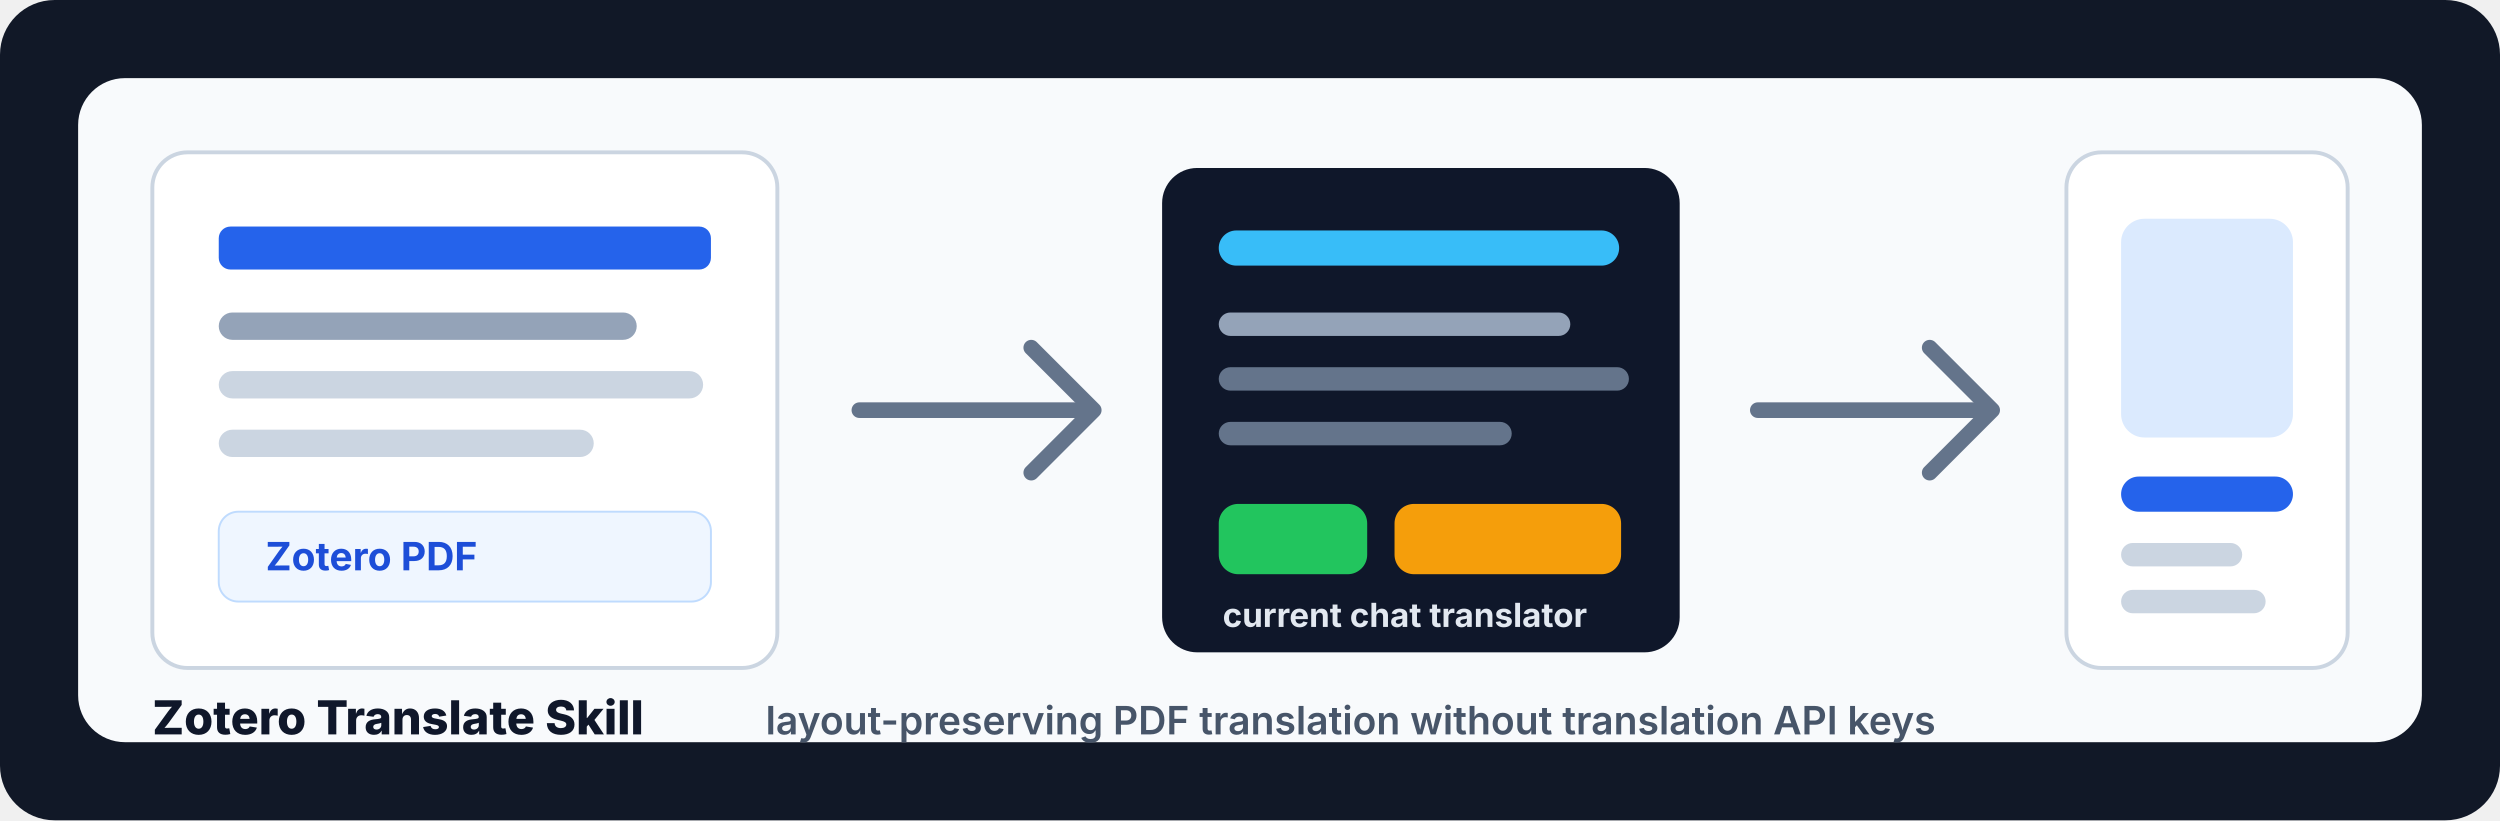
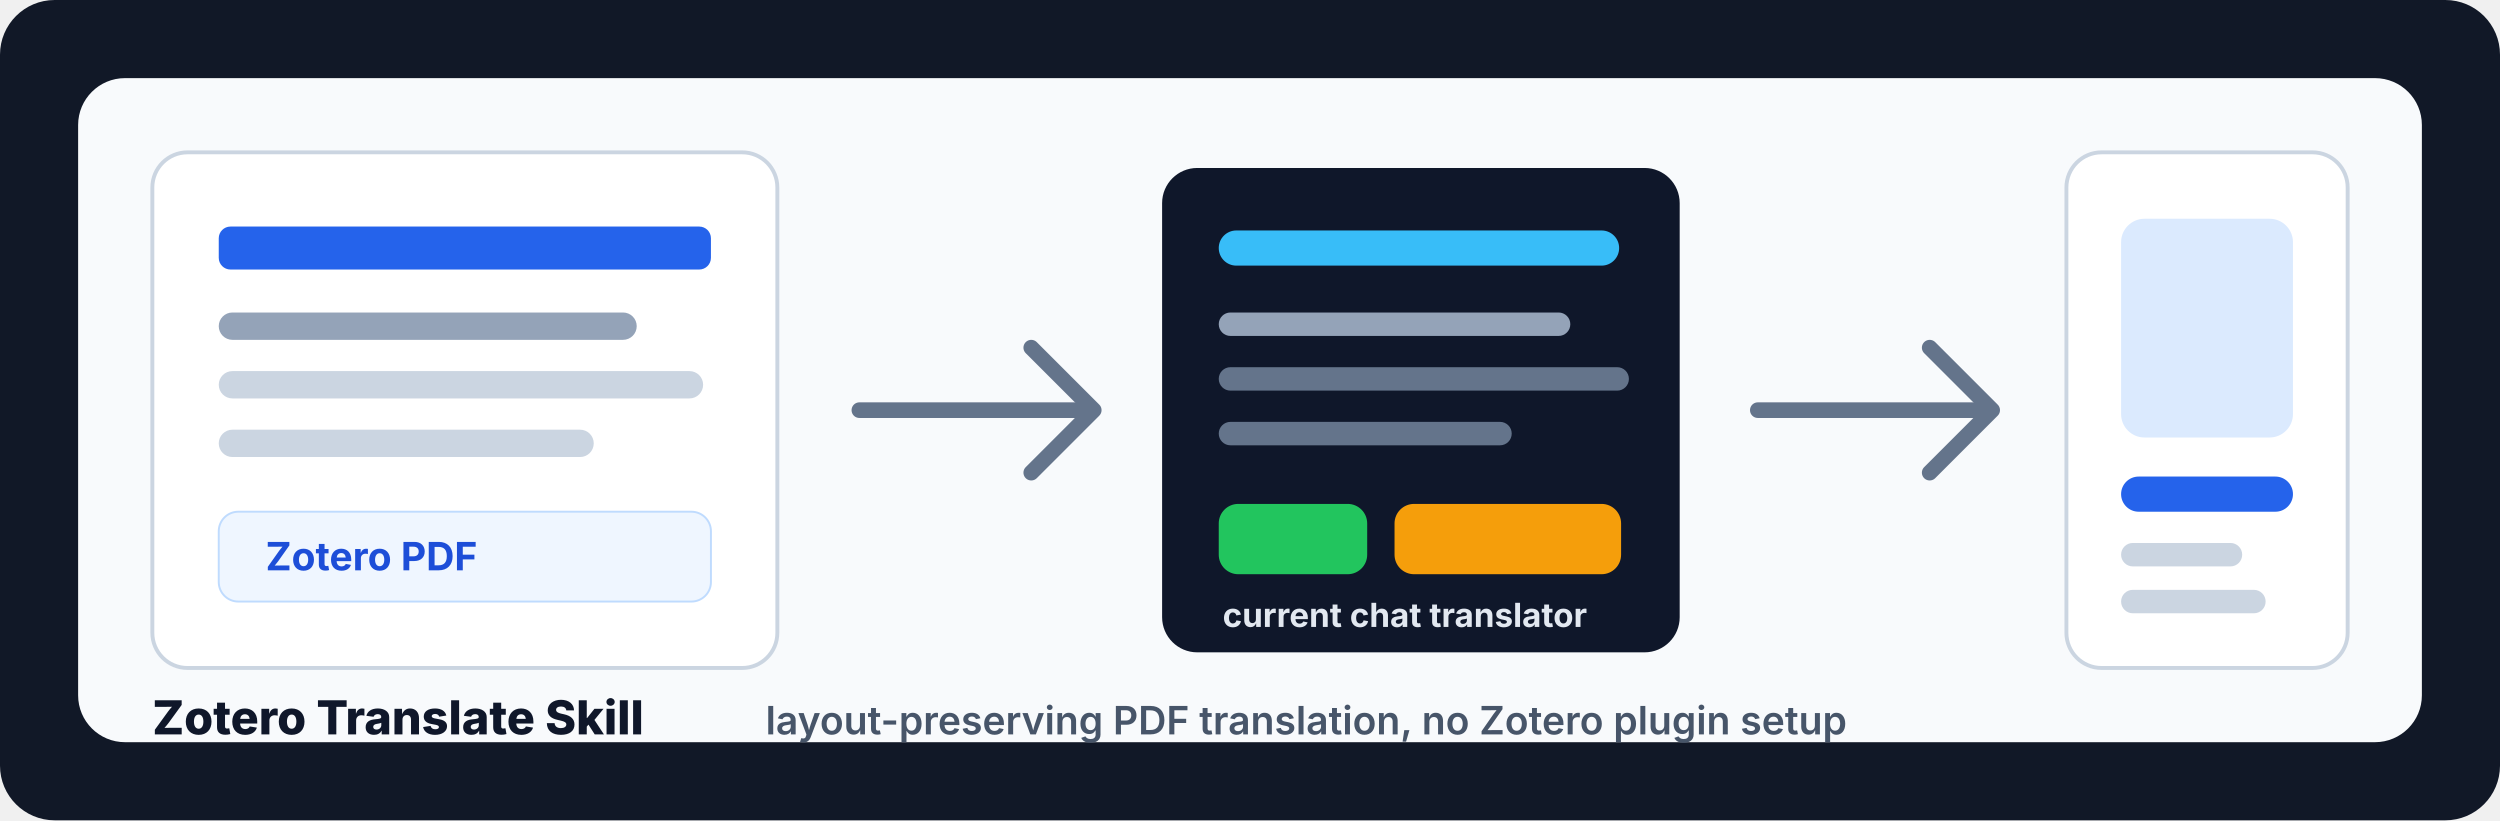
<svg xmlns="http://www.w3.org/2000/svg" width="1280" height="420" viewBox="0 0 1280 420" fill="none">
  <rect width="1280" height="420" rx="28" fill="#111827" />
  <rect x="40" y="40" width="1200" height="340" rx="24" fill="#F8FAFC" />
  <rect x="78" y="78" width="320" height="264" rx="18" fill="#FFFFFF" stroke="#CBD5E1" stroke-width="2" />
  <rect x="112" y="116" width="252" height="22" rx="6" fill="#2563EB" />
  <rect x="112" y="160" width="214" height="14" rx="7" fill="#94A3B8" />
  <rect x="112" y="190" width="248" height="14" rx="7" fill="#CBD5E1" />
  <rect x="112" y="220" width="192" height="14" rx="7" fill="#CBD5E1" />
  <rect x="112" y="262" width="252" height="46" rx="10" fill="#EFF6FF" stroke="#BFDBFE" />
  <text x="136" y="292" font-family="Inter, Arial, sans-serif" font-size="20" font-weight="700" fill="#1D4ED8">Zotero PDF</text>
  <path d="M440 210H555" stroke="#64748B" stroke-width="8" stroke-linecap="round" />
  <path d="M528 178L560 210L528 242" stroke="#64748B" stroke-width="8" stroke-linecap="round" stroke-linejoin="round" />
  <rect x="595" y="86" width="265" height="248" rx="18" fill="#0F172A" />
  <rect x="624" y="118" width="205" height="18" rx="9" fill="#38BDF8" />
  <rect x="624" y="160" width="180" height="12" rx="6" fill="#94A3B8" />
  <rect x="624" y="188" width="210" height="12" rx="6" fill="#64748B" />
  <rect x="624" y="216" width="150" height="12" rx="6" fill="#64748B" />
  <rect x="624" y="258" width="76" height="36" rx="10" fill="#22C55E" />
  <rect x="714" y="258" width="116" height="36" rx="10" fill="#F59E0B" />
  <text x="626" y="321" font-family="Inter, Arial, sans-serif" font-size="17" font-weight="700" fill="#E2E8F0">current chat translator</text>
  <path d="M900 210H1015" stroke="#64748B" stroke-width="8" stroke-linecap="round" />
  <path d="M988 178L1020 210L988 242" stroke="#64748B" stroke-width="8" stroke-linecap="round" stroke-linejoin="round" />
  <rect x="1058" y="78" width="144" height="264" rx="18" fill="#FFFFFF" stroke="#CBD5E1" stroke-width="2" />
  <rect x="1086" y="112" width="88" height="112" rx="12" fill="#DBEAFE" />
  <rect x="1086" y="244" width="88" height="18" rx="9" fill="#2563EB" />
  <rect x="1086" y="278" width="62" height="12" rx="6" fill="#CBD5E1" />
  <rect x="1086" y="302" width="74" height="12" rx="6" fill="#CBD5E1" />
  <text x="78" y="376" font-family="Inter, Arial, sans-serif" font-size="24" font-weight="800" fill="#0F172A">Zotero Translate Skill</text>
-   <text x="392" y="376" font-family="Inter, Arial, sans-serif" font-size="20" font-weight="600" fill="#475569">layout-preserving PDF translation without translation API keys</text>
+   <text x="392" y="376" font-family="Inter, Arial, sans-serif" font-size="20" font-weight="600" fill="#475569">layout-preserving PDF translation, no Zotero plugin setup</text>
</svg>
